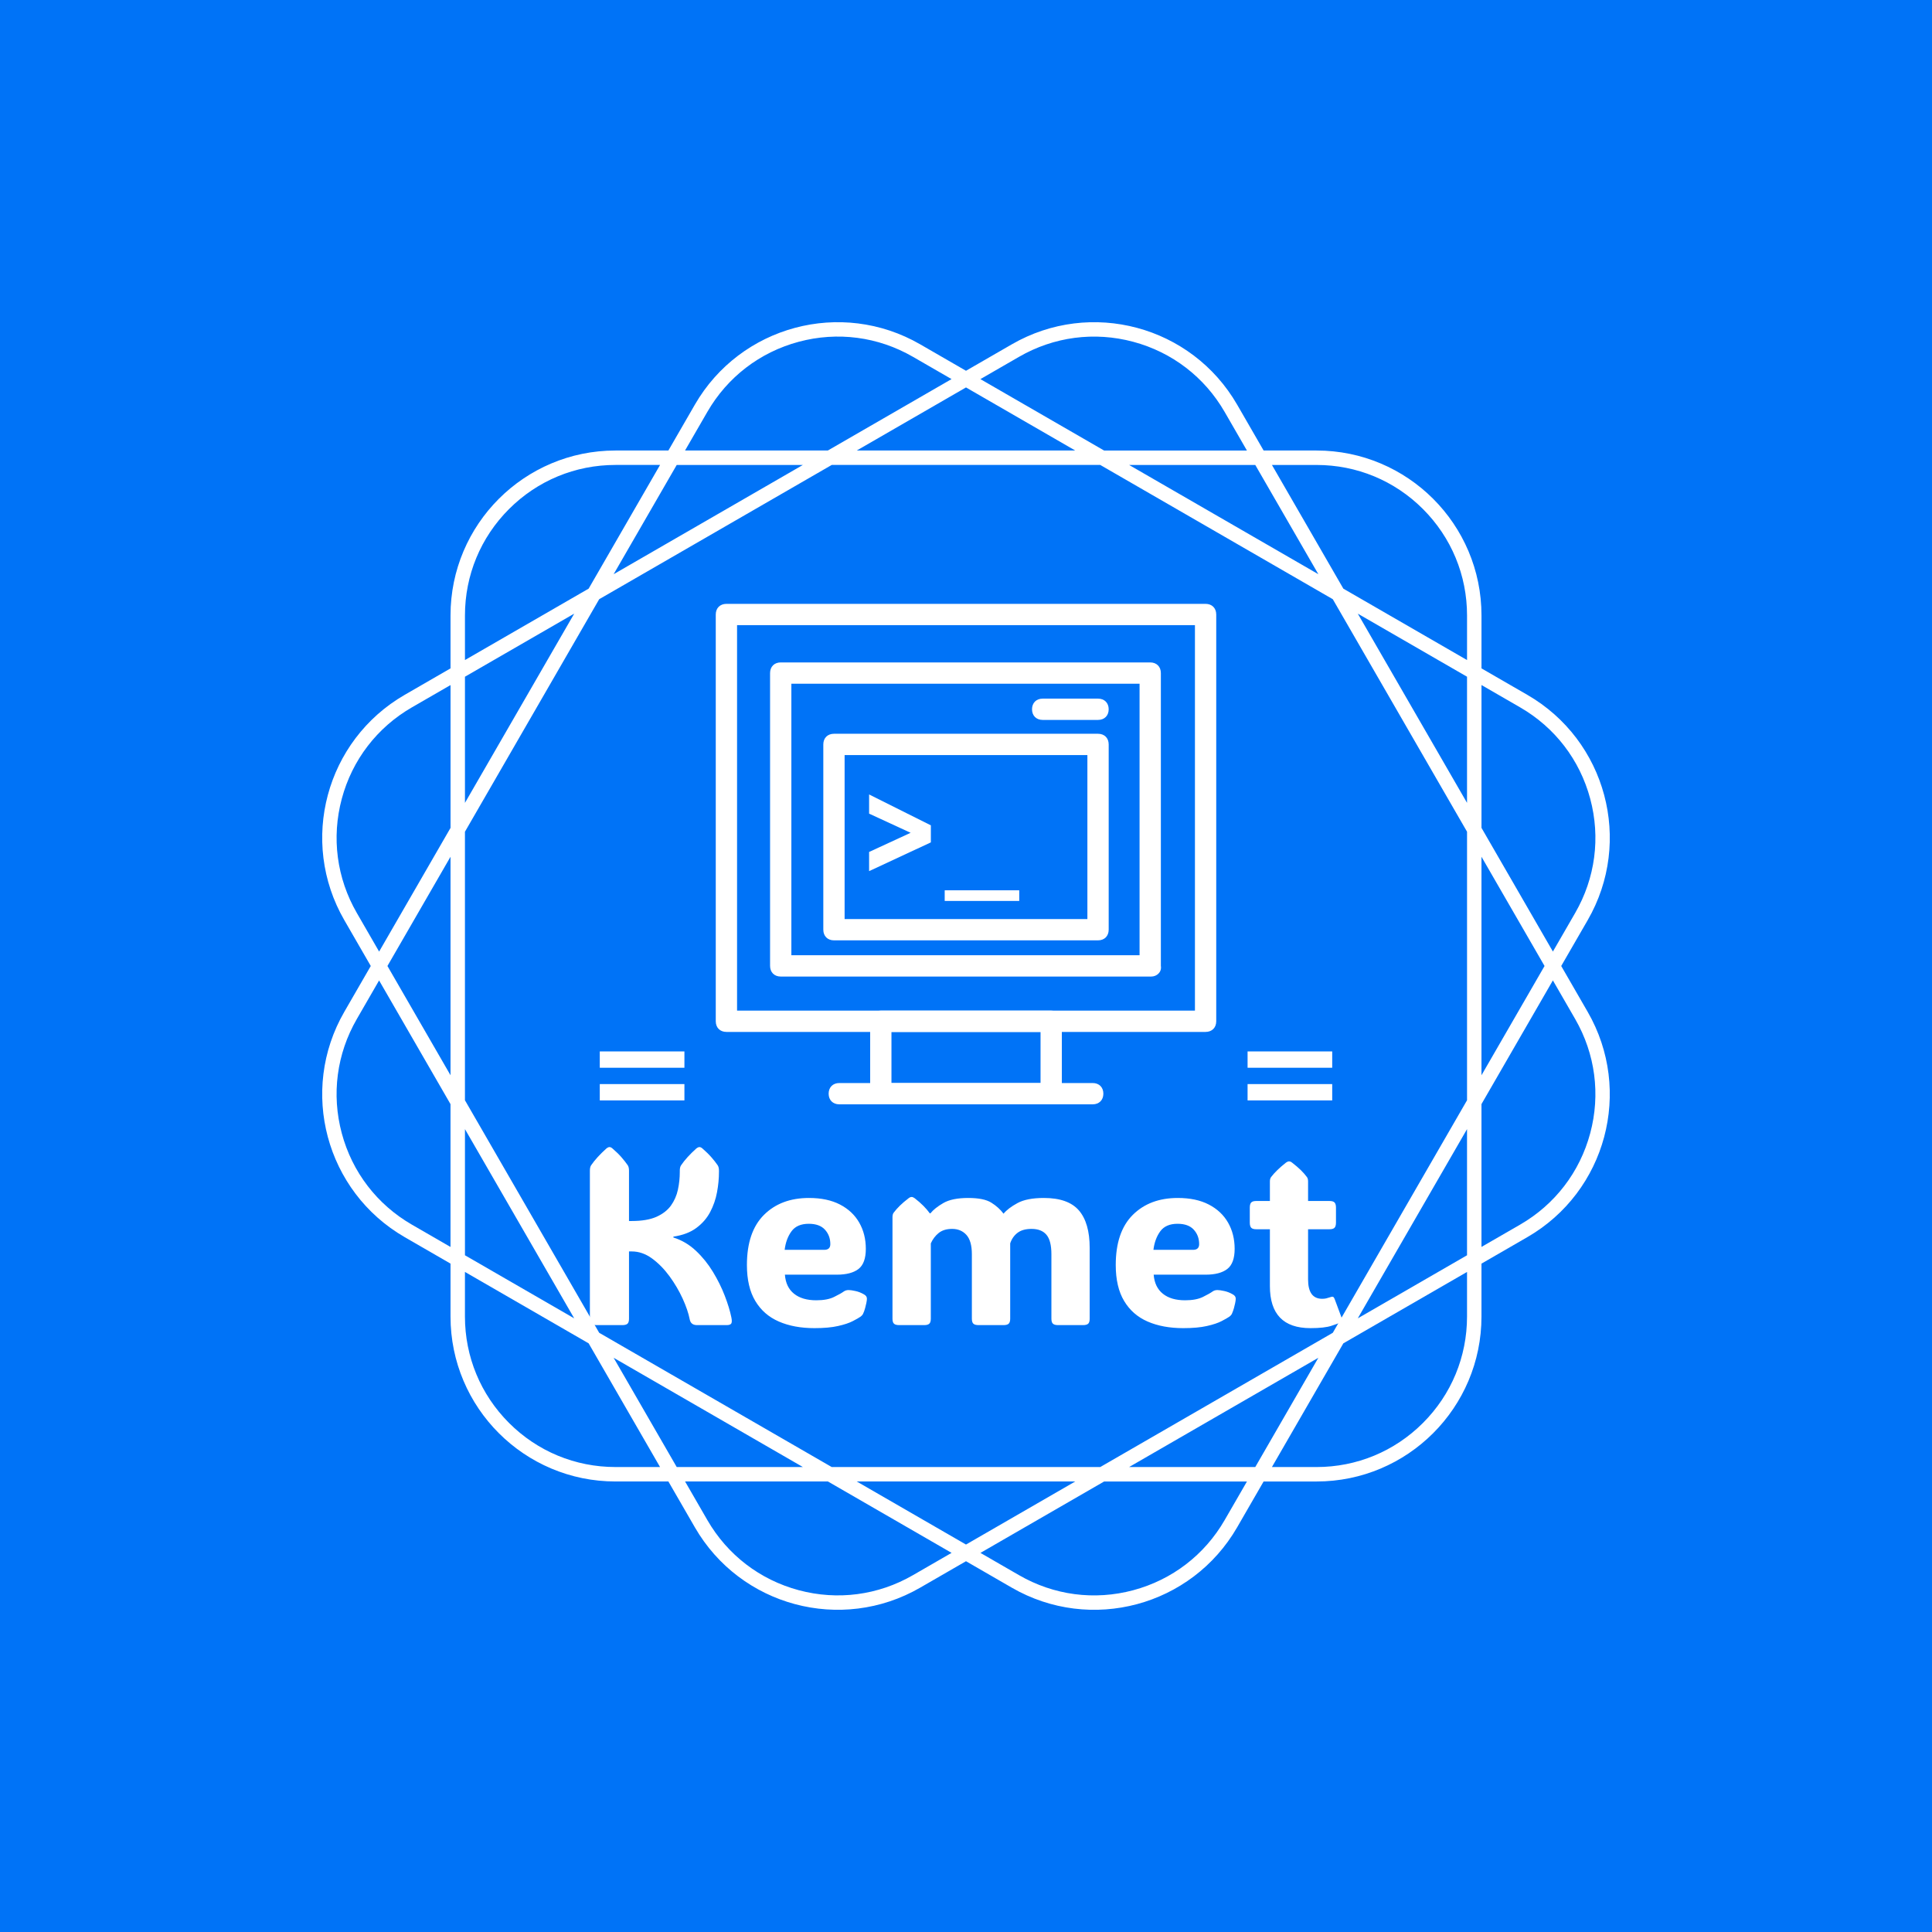
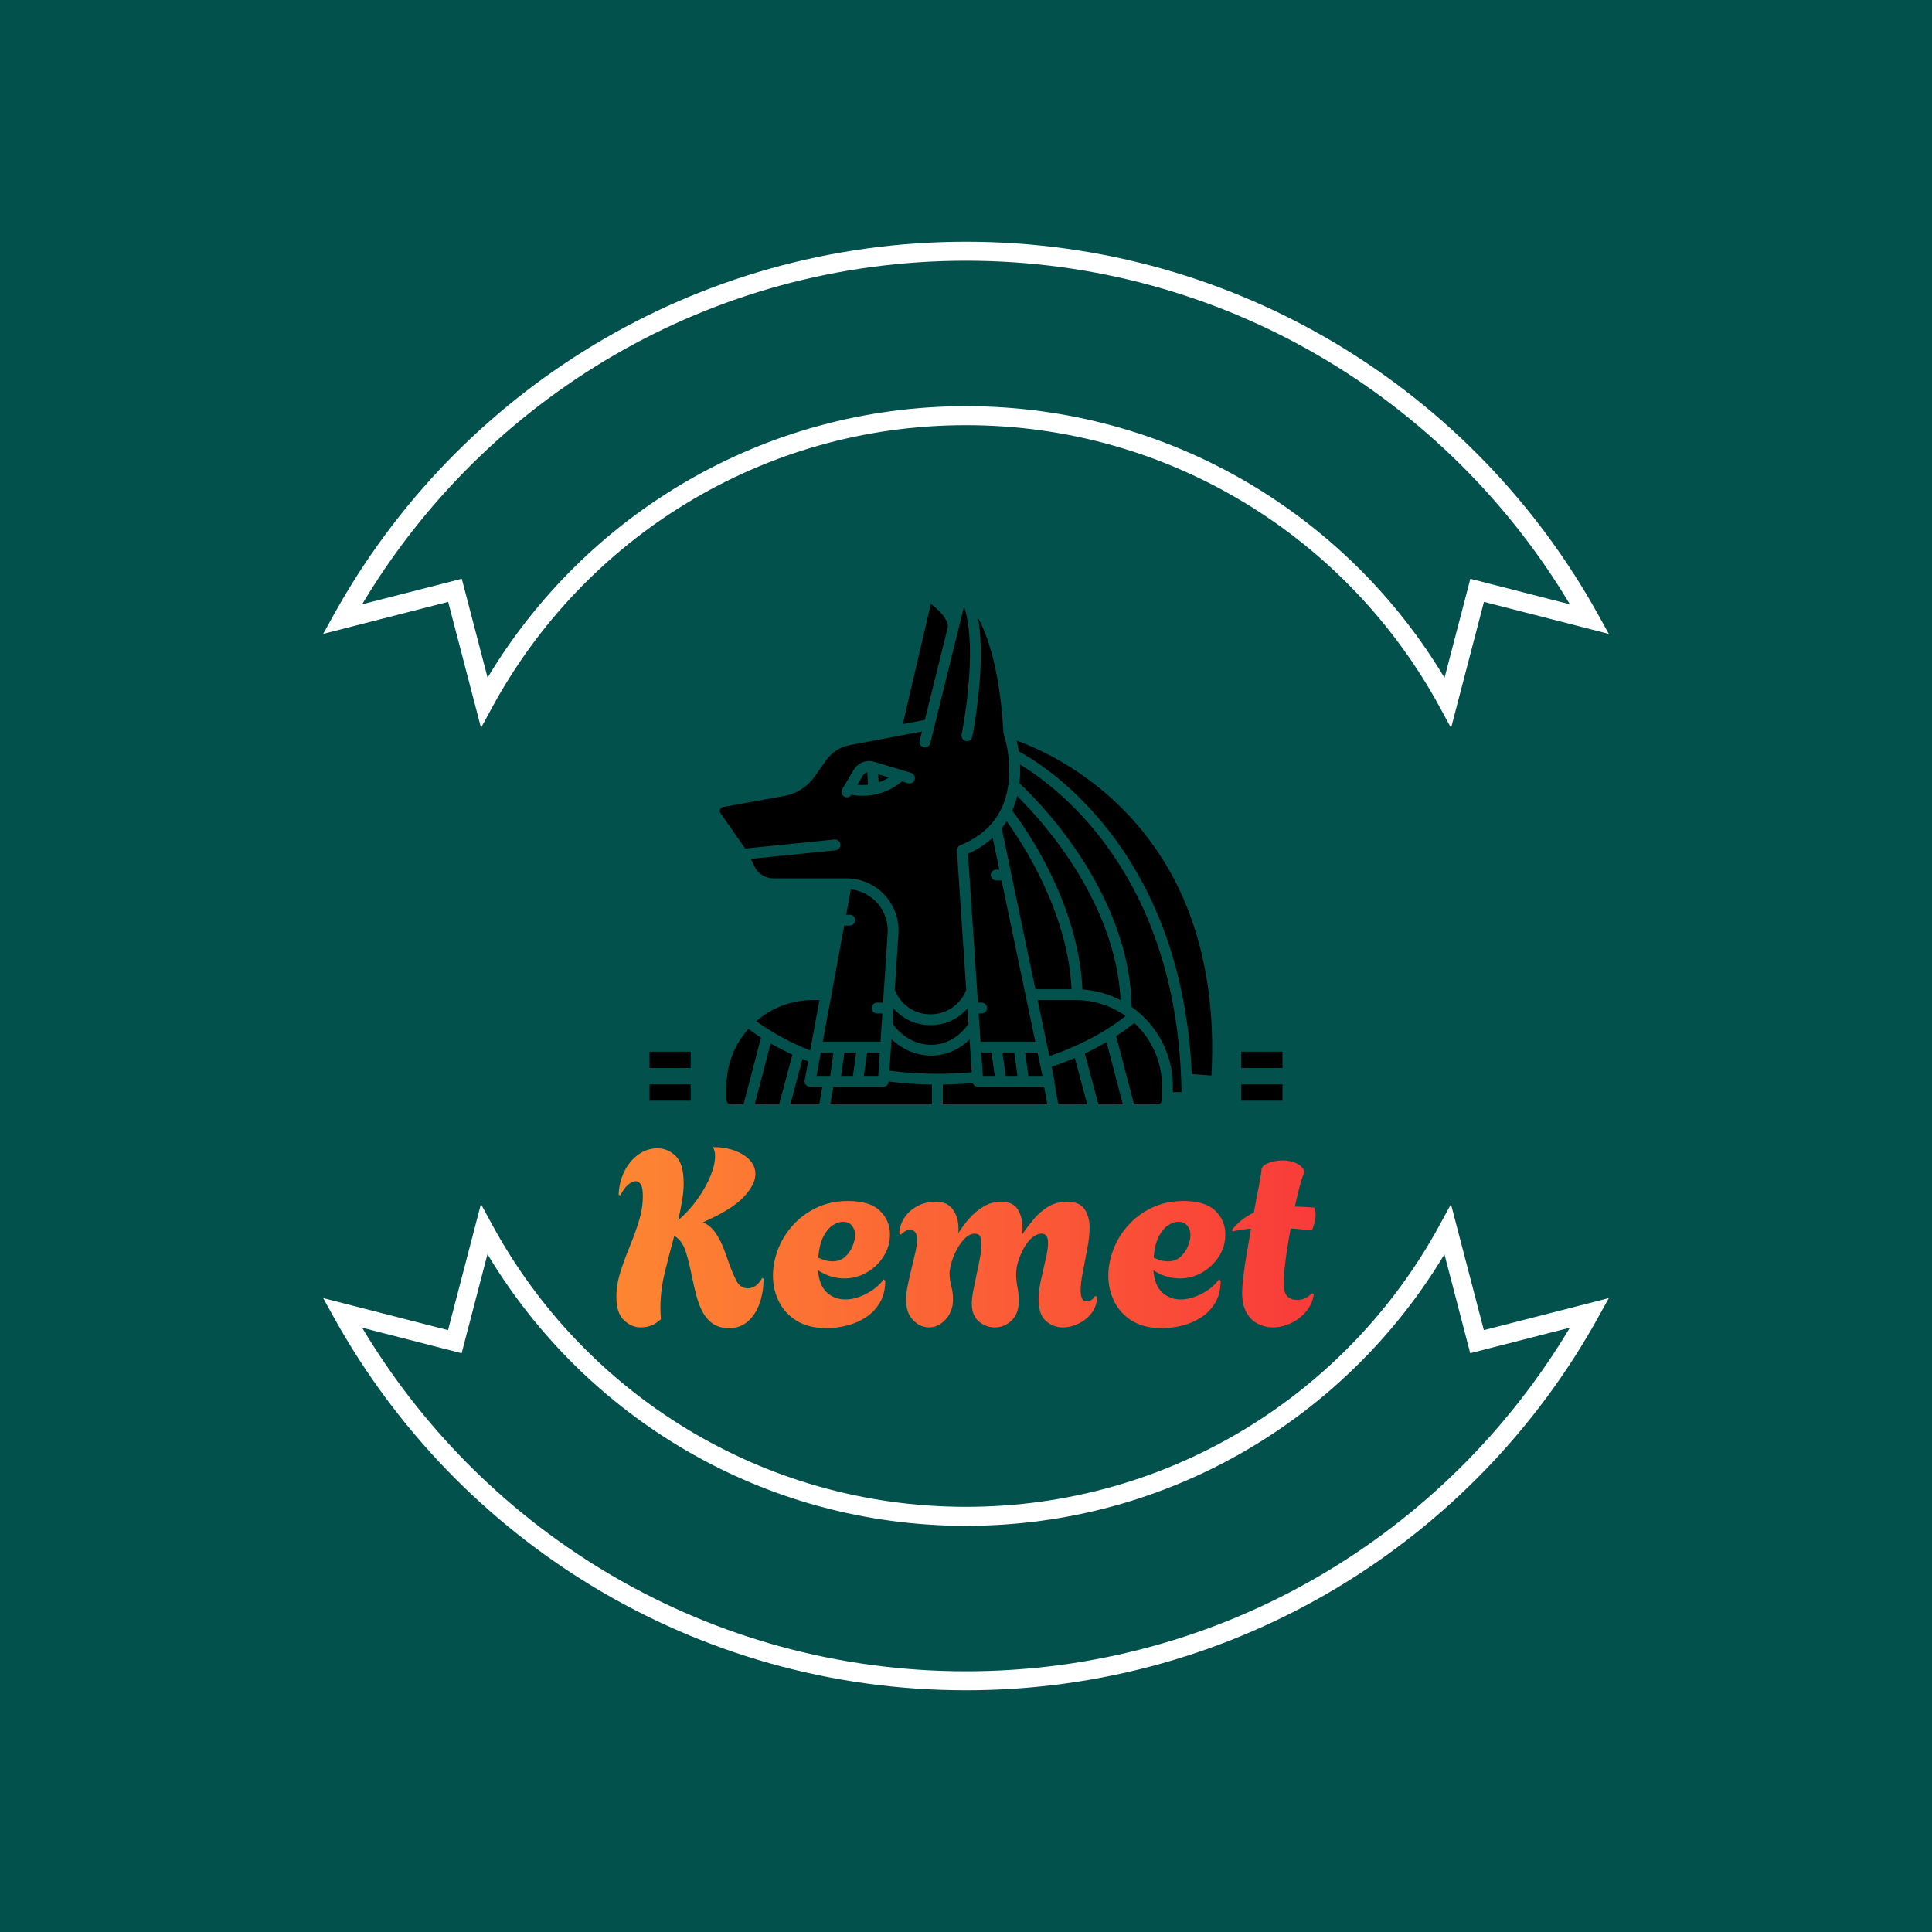
<svg xmlns="http://www.w3.org/2000/svg" version="1.1" width="1500" height="1500" viewBox="0 0 1500 1500">
-   <rect width="1500" height="1500" fill="#0073f7" />
-   <g transform="matrix(0.6666667,0,0,0.6666667,250.0001,187.6667)">
-     <svg viewBox="0 0 320 360" data-background-color="#0073f7" preserveAspectRatio="xMidYMid meet" height="1687" width="1500">
-       <g id="tight-bounds" transform="matrix(1,0,0,1,-0.00003672796,0)">
+   <rect width="1500" height="1500" fill="#02514d" />
+   <g transform="matrix(0.6666667,0,0,0.6666667,250,187.667)">
+     <svg viewBox="0 0 320 360" data-background-color="#02514d" preserveAspectRatio="xMidYMid meet" height="1687" width="1500">
+       <g id="tight-bounds" transform="matrix(1,0,0,1,0,-0.0001205)">
        <svg viewBox="0 0 320 360" height="360" width="320">
          <g>
            <svg />
          </g>
          <g>
            <svg viewBox="0 0 320 360" height="360" width="320">
              <g>
-                 <path transform="translate(-32.1528,-12.1528) scale(3.84303,3.84303)" d="M88.492 50l1.711-2.963c2.946-5.102 1.198-11.626-3.904-14.572l-2.963-1.711v-3.422c0-5.891-4.776-10.667-10.667-10.667h-3.422l-1.711-2.963c-2.946-5.102-9.47-6.85-14.572-3.904l-2.964 1.71-2.963-1.711c-5.102-2.945-11.626-1.197-14.572 3.905l-1.711 2.963h-3.422c-5.891 0-10.667 4.776-10.667 10.667v3.422l-2.963 1.711c-5.102 2.946-6.85 9.47-3.904 14.572l1.71 2.963-1.711 2.963c-2.945 5.102-1.197 11.626 3.905 14.572l2.963 1.711v3.422c0 5.891 4.776 10.667 10.667 10.667h3.422l1.711 2.963c2.946 5.102 9.47 6.85 14.572 3.904l2.963-1.71 2.963 1.711c5.102 2.946 11.626 1.198 14.572-3.904l1.711-2.963h3.422c5.891 0 10.667-4.776 10.667-10.667v-3.422l2.963-1.711c5.102-2.946 6.85-9.47 3.904-14.572zM85.832 33.273c2.252 1.3 3.862 3.399 4.535 5.91 0.673 2.511 0.328 5.135-0.972 7.386l-1.441 2.497-4.618-7.999v-9.236zM73.72 73.72l-15.038 8.682h-17.364l-15.038-8.682-8.682-15.038v-17.364l8.682-15.038 15.038-8.682h17.364l15.038 8.682 8.682 15.038v17.364zM82.401 60.549v8.158l-7.065 4.079zM72.786 75.336l-4.079 7.065h-8.158zM57.065 83.335l-7.065 4.079-7.065-4.079zM39.451 82.401h-8.158l-4.079-7.065zM24.664 72.786l-7.065-4.079v-8.158zM16.665 57.065l-4.079-7.065 4.079-7.065zM17.599 39.451v-8.158l7.065-4.079zM27.214 24.664l4.079-7.065h8.158zM42.935 16.665l7.065-4.079 7.065 4.079zM60.549 17.599h8.158l4.079 7.065zM75.336 27.214l7.065 4.079v8.158zM83.335 42.935l4.079 7.065-4.079 7.065zM72.668 17.599c2.6 0 5.044 1.012 6.883 2.851 1.838 1.838 2.851 4.283 2.851 6.883v2.883l-7.999-4.618-4.618-7.999zM53.43 10.606c2.252-1.3 4.875-1.645 7.386-0.972 2.511 0.673 4.61 2.284 5.91 4.535l1.441 2.497h-9.236l-7.999-4.618zM33.273 14.168c1.3-2.252 3.399-3.862 5.91-4.535 2.511-0.673 5.135-0.328 7.386 0.972l2.497 1.441-7.999 4.618h-9.236zM17.599 27.332c0-2.6 1.012-5.044 2.851-6.883 1.838-1.838 4.283-2.851 6.883-2.851h2.883l-4.618 7.999-7.999 4.618zM10.606 46.57c-1.3-2.252-1.645-4.875-0.972-7.386 0.673-2.511 2.284-4.61 4.535-5.91l2.497-1.441v9.236l-4.618 7.999zM14.168 66.727c-2.252-1.3-3.862-3.399-4.535-5.91-0.673-2.511-0.328-5.135 0.972-7.386l1.441-2.497 4.618 7.999v9.236zM27.332 82.401c-2.6 0-5.044-1.012-6.883-2.851-1.838-1.838-2.851-4.283-2.851-6.883v-2.883l7.999 4.618 4.618 7.999zM46.57 89.394c-2.252 1.3-4.875 1.645-7.386 0.972-2.511-0.673-4.61-2.284-5.91-4.535l-1.441-2.497h9.236l7.999 4.618zM66.727 85.832c-1.3 2.252-3.399 3.862-5.91 4.535-2.511 0.673-5.135 0.328-7.386-0.972l-2.497-1.441 7.999-4.618h9.236zM82.401 72.668c0 2.6-1.012 5.044-2.851 6.883-1.838 1.838-4.283 2.851-6.883 2.851h-2.883l4.618-7.999 7.999-4.618zM90.367 60.816c-0.673 2.511-2.284 4.61-4.535 5.91l-2.497 1.441v-9.236l4.618-7.999 1.441 2.497c1.3 2.253 1.646 4.876 0.973 7.387z" fill="#ffffff" fill-rule="nonzero" stroke="none" stroke-width="1" stroke-linecap="butt" stroke-linejoin="miter" stroke-miterlimit="10" stroke-dasharray="" stroke-dashoffset="0" font-family="none" font-weight="none" font-size="none" text-anchor="none" style="mix-blend-mode: normal" data-fill-palette-color="tertiary" />
+                 <path transform="translate(-76.07486,-56.3133) scale(4.7215,4.7215)" d="M24.473 37.513l0.604-1.109c4.807-8.829 14.163-14.821 24.923-14.82 10.763 0 20.122 5.995 24.928 14.827l0.604 1.11 1.731-6.637 6.572 1.686-0.562-1.015c-6.478-11.702-18.949-19.628-33.273-19.628-14.324 0-26.794 7.926-33.274 19.628l-0.562 1.014 6.579-1.685zM50 12.927c13.521 0 25.324 7.262 31.785 18.085l-5.238-1.343-1.359 5.212c-5.129-8.559-14.483-14.297-25.188-14.297-10.701 0-20.053 5.735-25.182 14.289l-1.358-5.205-5.245 1.343c6.461-10.823 18.265-18.084 31.785-18.084zM75.527 62.587l-0.604 1.109c-4.807 8.83-14.163 14.821-24.923 14.821-10.763 0-20.122-5.994-24.928-14.827l-0.604-1.109-1.731 6.636-6.573-1.686 0.562 1.015c6.479 11.701 18.949 19.628 33.274 19.628 14.324 0 26.795-7.927 33.274-19.628l0.562-1.014-6.579 1.685zM50 87.174c-13.521 0-25.324-7.262-31.785-18.085l5.237 1.344 1.36-5.212c5.129 8.557 14.483 14.296 25.188 14.296 10.702 0 20.053-5.735 25.183-14.29l1.357 5.205 5.245-1.343c-6.461 10.822-18.264 18.085-31.785 18.085z" fill="#ffffff" fill-rule="nonzero" stroke="none" stroke-width="1" stroke-linecap="butt" stroke-linejoin="miter" stroke-miterlimit="10" stroke-dasharray="" stroke-dashoffset="0" font-family="none" font-weight="none" font-size="none" text-anchor="none" style="mix-blend-mode: normal" data-fill-palette-color="tertiary" />
              </g>
-               <g transform="matrix(1,0,0,1,66.52738,90)">
-                 <svg viewBox="0 0 186.945 180" height="180" width="186.945">
+               <g transform="matrix(1,0,0,1,73.10616,90)">
+                 <svg viewBox="0 0 173.788 180" height="180" width="173.788">
                  <g>
-                     <svg viewBox="0 0 192 184.867" height="180" width="186.945">
-                       <g transform="matrix(1,0,0,1,0,138.6511)">
-                         <svg viewBox="0 0 192 46.216" height="46.216" width="192">
+                     <svg viewBox="0 0 192 198.863" height="180" width="173.788">
+                       <g transform="matrix(1,0,0,1,0,149.1485)">
+                         <svg viewBox="0 0 192 49.715" height="49.715" width="192">
                          <g id="textblocktransform">
-                             <svg viewBox="0 0 192 46.216" height="46.216" width="192" id="textblock">
+                             <svg viewBox="0 0 192 49.715" height="49.715" width="192" id="textblock">
                              <g>
-                                 <svg viewBox="0 0 192 46.216" height="46.216" width="192">
+                                 <svg viewBox="0 0 192 49.715" height="49.715" width="192">
                                  <g transform="matrix(1,0,0,1,0,0)">
-                                     <svg width="192" viewBox="3.91 -35.86 151.516 36.47" height="46.216" data-palette-color="#ffffff">
-                                       <path d="M11.79-14.84L11.79-1.29Q11.79-0.56 11.49-0.28 11.18 0 10.45 0L10.45 0 5.25 0Q4.52 0 4.21-0.28 3.91-0.56 3.91-1.29L3.91-1.29 3.91-31.1Q3.91-31.81 4.15-32.18L4.15-32.18Q5.25-33.79 7.23-35.57L7.23-35.57Q7.59-35.86 7.86-35.86L7.86-35.86Q8.15-35.86 8.47-35.57L8.47-35.57Q9.55-34.64 10.28-33.8 11.01-32.96 11.55-32.18L11.55-32.18Q11.79-31.79 11.79-31.1L11.79-31.1 11.79-20.97 12.35-20.97Q15.41-20.97 17.31-21.81 19.21-22.66 20.24-24.08 21.26-25.51 21.64-27.27 22.02-29.03 22.02-30.86L22.02-30.86 22.02-31.1Q22.02-31.81 22.27-32.18L22.27-32.18Q23.36-33.79 25.34-35.57L25.34-35.57Q25.71-35.86 25.98-35.86L25.98-35.86Q26.27-35.86 26.59-35.57L26.59-35.57Q27.66-34.64 28.39-33.8 29.13-32.96 29.66-32.18L29.66-32.18Q29.91-31.79 29.91-31.1L29.91-31.1 29.91-30.86Q29.91-28.88 29.52-26.77 29.13-24.66 28.14-22.78 27.15-20.9 25.35-19.57 23.56-18.24 20.73-17.82L20.73-17.82 20.73-17.65Q23.27-16.85 25.26-14.98 27.25-13.11 28.7-10.72 30.15-8.33 31.08-5.91 32.01-3.49 32.4-1.59L32.4-1.59Q32.59-0.68 32.4-0.34 32.2 0 31.47 0L31.47 0 25.49 0Q24.24 0 24.02-1.15L24.02-1.15Q23.66-3 22.6-5.33 21.53-7.67 19.95-9.84 18.36-12.01 16.42-13.43 14.48-14.84 12.35-14.84L12.35-14.84 11.79-14.84ZM49.14 0.61L49.14 0.61Q45.02 0.61 41.97-0.72 38.91-2.05 37.23-4.86 35.54-7.67 35.54-12.11L35.54-12.11Q35.54-18.77 38.96-22.19 42.38-25.61 48.04-25.61L48.04-25.61Q51.73-25.61 54.28-24.29 56.83-22.97 58.16-20.65 59.49-18.33 59.49-15.36L59.49-15.36Q59.49-12.45 58.01-11.3 56.52-10.16 53.66-10.16L53.66-10.16 43.19-10.16Q43.38-7.64 45.03-6.32 46.68-5 49.51-5L49.51-5Q51.76-5 53.11-5.68 54.47-6.35 55-6.74L55-6.74Q55.47-7.08 56.05-7.06L56.05-7.06Q56.52-7.06 57.38-6.87 58.25-6.69 59.1-6.2L59.1-6.2Q59.71-5.88 59.71-5.32L59.71-5.32Q59.71-5 59.59-4.42L59.59-4.42Q59.52-4.08 59.35-3.43 59.18-2.78 58.91-2.22L58.91-2.22Q58.76-1.95 58.44-1.71L58.44-1.71Q57.96-1.37 56.87-0.81 55.78-0.24 53.9 0.18 52.02 0.61 49.14 0.61ZM43.14-15.16L43.14-15.16 51.1-15.16Q52.34-15.16 52.34-16.31L52.34-16.31Q52.34-18.04 51.25-19.23 50.17-20.41 48-20.41L48-20.41Q45.63-20.41 44.52-18.9 43.41-17.38 43.14-15.16ZM87.23-22.44L87.23-22.44Q88.13-23.54 90.02-24.57 91.91-25.61 95.36-25.61L95.36-25.61Q100.24-25.61 102.41-23.1 104.58-20.58 104.58-15.55L104.58-15.55 104.58-1.29Q104.58-0.56 104.28-0.28 103.97 0 103.24 0L103.24 0 98.21 0Q97.48 0 97.18-0.28 96.87-0.56 96.87-1.29L96.87-1.29 96.87-14.28Q96.87-17.02 95.87-18.2 94.87-19.38 92.87-19.38L92.87-19.38Q91.08-19.38 90.05-18.59 89.01-17.8 88.57-16.46L88.57-16.46 88.57-1.29Q88.57-0.56 88.26-0.28 87.96 0 87.23 0L87.23 0 82.2 0Q81.46 0 81.16-0.28 80.85-0.56 80.85-1.29L80.85-1.29 80.85-14.28Q80.85-16.94 79.76-18.16 78.66-19.38 76.87-19.38L76.87-19.38Q75.19-19.38 74.16-18.55 73.14-17.72 72.58-16.46L72.58-16.46 72.58-1.29Q72.58-0.56 72.27-0.28 71.97 0 71.24 0L71.24 0 66.21 0Q65.47 0 65.17-0.28 64.86-0.56 64.86-1.29L64.86-1.29 64.86-21.75Q64.86-22.34 65.11-22.66L65.11-22.66Q65.62-23.34 66.34-24.05 67.06-24.76 68.11-25.56L68.11-25.56Q68.43-25.81 68.72-25.81L68.72-25.81Q68.99-25.81 69.33-25.56L69.33-25.56Q70.36-24.76 71.09-24.02 71.82-23.29 72.38-22.51L72.38-22.51 72.5-22.51Q73.33-23.56 75.09-24.58 76.85-25.61 80.12-25.61L80.12-25.61Q83.25-25.61 84.76-24.67 86.27-23.73 87.23-22.44ZM123.43 0.61L123.43 0.61Q119.3 0.61 116.25-0.72 113.2-2.05 111.52-4.86 109.83-7.67 109.83-12.11L109.83-12.11Q109.83-18.77 113.25-22.19 116.67-25.61 122.33-25.61L122.33-25.61Q126.02-25.61 128.57-24.29 131.12-22.97 132.45-20.65 133.78-18.33 133.78-15.36L133.78-15.36Q133.78-12.45 132.29-11.3 130.8-10.16 127.95-10.16L127.95-10.16 117.47-10.16Q117.67-7.64 119.32-6.32 120.96-5 123.8-5L123.8-5Q126.04-5 127.4-5.68 128.75-6.35 129.29-6.74L129.29-6.74Q129.75-7.08 130.34-7.06L130.34-7.06Q130.8-7.06 131.67-6.87 132.54-6.69 133.39-6.2L133.39-6.2Q134-5.88 134-5.32L134-5.32Q134-5 133.88-4.42L133.88-4.42Q133.81-4.08 133.64-3.43 133.46-2.78 133.2-2.22L133.2-2.22Q133.05-1.95 132.73-1.71L132.73-1.71Q132.24-1.37 131.16-0.81 130.07-0.24 128.19 0.18 126.31 0.61 123.43 0.61ZM117.42-15.16L117.42-15.16 125.38-15.16Q126.63-15.16 126.63-16.31L126.63-16.31Q126.63-18.04 125.54-19.23 124.46-20.41 122.28-20.41L122.28-20.41Q119.91-20.41 118.8-18.9 117.69-17.38 117.42-15.16ZM149.04 0.61L149.04 0.61Q140.88 0.61 140.88-7.86L140.88-7.86 140.88-19.31 138.12-19.31Q137.39-19.31 137.11-19.62 136.83-19.92 136.83-20.65L136.83-20.65 136.83-23.66Q136.83-24.39 137.11-24.69 137.39-25 138.12-25L138.12-25 140.88-25 140.88-28.93Q140.88-29.52 141.13-29.83L141.13-29.83Q142.15-31.18 144.13-32.74L144.13-32.74Q144.47-32.98 144.74-32.98L144.74-32.98Q145.03-32.98 145.33-32.74L145.33-32.74Q146.38-31.93 147.1-31.23 147.82-30.52 148.33-29.83L148.33-29.83Q148.57-29.52 148.57-28.93L148.57-28.93 148.57-25 152.9-25Q153.63-25 153.91-24.69 154.19-24.39 154.19-23.66L154.19-23.66 154.19-20.65Q154.19-19.92 153.91-19.62 153.63-19.31 152.9-19.31L152.9-19.31 148.57-19.31 148.57-9.2Q148.57-5.3 151.41-5.3L151.41-5.3Q151.85-5.3 152.21-5.38 152.58-5.47 152.85-5.57L152.85-5.57Q153.36-5.76 153.57-5.71 153.77-5.66 153.95-5.18L153.95-5.18 155.36-1.39Q155.58-0.78 155.07-0.51L155.07-0.51Q154.7-0.34 153.3 0.13 151.89 0.61 149.04 0.61Z" opacity="1" transform="matrix(1,0,0,1,0,0)" fill="#ffffff" class="wordmark-text-0" data-fill-palette-color="primary" id="text-0" />
+                                     <svg width="192" viewBox="1.25 -36.25 141.34 36.6" height="49.715" data-palette-color="url(#ac89d28b-7609-4eec-91da-c1417ee5b784)">
+                                       <g class="wordmark-text-0" data-fill-palette-color="primary" id="text-0" />
                                    </svg>
                                  </g>
                                </svg>
                              </g>
                            </svg>
                          </g>
                        </svg>
                      </g>
-                       <g transform="matrix(1,0,0,1,24.12968,0)">
-                         <svg viewBox="0 0 143.741 127.741" height="127.741" width="143.741">
+                       <g transform="matrix(1,0,0,1,20.41184,0)">
+                         <svg viewBox="0 0 151.176 137.412" height="137.412" width="151.176">
                          <g>
-                             <svg version="1.1" x="8" y="0" viewBox="0.5 0.5 47 47" enable-background="new 0 0 48 48" xml:space="preserve" height="127.741" width="127.741" class="icon-icon-0" data-fill-palette-color="accent" id="icon-0">
-                               <g fill="#ffffff" data-fill-palette-color="accent">
-                                 <g fill="#ffffff" data-fill-palette-color="accent">
-                                   <g fill="#ffffff" data-fill-palette-color="accent">
-                                     <path fill="#ffffff" d="M41.4 35.5H6.6c-0.6 0-1-0.4-1-1V7c0-0.6 0.4-1 1-1h34.7c0.6 0 1 0.4 1 1v27.5C42.4 35.1 41.9 35.5 41.4 35.5zM7.6 33.5h32.7V8H7.6V33.5z" data-fill-palette-color="accent" />
-                                     <path fill="#ffffff" d="M36.4 32.1H11.6c-0.6 0-1-0.4-1-1V13.7c0-0.6 0.4-1 1-1h24.8c0.6 0 1 0.4 1 1v17.4C37.4 31.7 37 32.1 36.4 32.1zM12.6 30.1h22.8V14.7H12.6V30.1z" data-fill-palette-color="accent" />
-                                     <path fill="#ffffff" d="M36.4 11.4h-5.2c-0.6 0-1-0.4-1-1 0-0.6 0.4-1 1-1h5.2c0.6 0 1 0.4 1 1C37.4 11 37 11.4 36.4 11.4z" data-fill-palette-color="accent" />
-                                   </g>
-                                   <path fill="#ffffff" d="M46.5 40.7h-45c-0.6 0-1-0.4-1-1V1.5c0-0.6 0.4-1 1-1h45c0.6 0 1 0.4 1 1v38.2C47.5 40.3 47.1 40.7 46.5 40.7zM2.5 38.7h43V2.5h-43V38.7z" data-fill-palette-color="accent" />
-                                   <path fill="#ffffff" d="M32 47.5H16c-0.6 0-1-0.4-1-1v-6.8c0-0.6 0.4-1 1-1h16c0.6 0 1 0.4 1 1v6.8C33 47.1 32.5 47.5 32 47.5zM17 45.5h14v-4.8H17V45.5z" data-fill-palette-color="accent" />
-                                   <path fill="#ffffff" d="M35.9 47.5H12.1c-0.6 0-1-0.4-1-1 0-0.6 0.4-1 1-1h23.8c0.6 0 1 0.4 1 1C36.9 47.1 36.5 47.5 35.9 47.5z" data-fill-palette-color="accent" />
-                                 </g>
-                                 <g fill="#ffffff" data-fill-palette-color="accent">
-                                   <path fill="#ffffff" d="M20.7 21.3v1.6l-5.8 2.7v-1.8l3.9-1.8-3.9-1.8v-1.8L20.7 21.3z" data-fill-palette-color="accent" />
-                                   <path fill="#ffffff" d="M22 28.4v-1h7v1H22z" data-fill-palette-color="accent" />
-                                 </g>
-                               </g>
+                             <svg data-name="Layer 1" viewBox="28.506 24.745 454.989 462.514" x="8" y="0" height="137.412" width="135.176" class="icon-icon-0" data-fill-palette-color="accent" id="icon-0">
+                               <polygon points="151.483 460.997 154.52 439.371 143.623 439.371 140.587 460.997 151.483 460.997" fill="#000000" data-fill-palette-color="accent" />
+                               <path d="M165.333 191.9l-0.567-11.7a7.273 7.273 0 0 0-4.211 3.409l-4.929 8.3A46.221 46.221 0 0 0 165.333 191.9Z" fill="#000000" data-fill-palette-color="accent" />
+                               <path d="M223.509 24.745L197.571 135.857 217.964 132l21.363-86.465C238.654 37.759 230.171 29.716 223.509 24.745Z" fill="#000000" data-fill-palette-color="accent" />
+                               <path d="M51.9 250.868l82.436-8.326a5 5 0 1 1 1 9.949l-78.228 7.9 3.58 7.349a19.116 19.116 0 0 0 17.081 10.678h67.7a48.186 48.186 0 0 1 48.081 51.345l-3.392 51.6a34.963 34.963 0 0 0 32.342 22.7c0.231 0 0.464 0.007 0.7 0.007a35.172 35.172 0 0 0 33.012-22.593l-8.623-128.672a5 5 0 0 1 3.1-4.965q17.9-7.291 28.779-19.821a5.052 5.052 0 0 1 0.734-0.86c8.993-10.735 14.176-24.231 15.48-40.394a114.275 114.275 0 0 0-4.785-41.612 5.013 5.013 0 0 1-0.268-1.354c-1.823-31.915-7.359-76.2-23.37-105.935-0.077-0.144-0.154-0.279-0.231-0.421 8 43.454-4.612 106.943-5.286 110.273a5 5 0 0 1-9.8-1.985A465.3 465.3 0 0 0 258.909 92.1c1.918-28.227 0.278-50.29-4.741-64.942L222.917 153.65a5 5 0 0 1-9.709-2.4l2.119-8.573-67.015 12.669a33.565 33.565 0 0 0-21.282 13.592l-11.168 15.689A43.486 43.486 0 0 1 88 202.3L31.576 212.474a3.727 3.727 0 0 0-2.4 5.8Zm89.646-54.823l10.414-17.539c4.093-6.893 11.74-10.051 19.025-7.856l34.232 10.309a5 5 0 1 1-2.884 9.575l-5.608-1.689a55.978 55.978 0 0 1-36.258 13.3 54.969 54.969 0 0 1-10.344-0.965 5 5 0 0 1-8.577-5.137Z" fill="#000000" data-fill-palette-color="accent" />
+                               <path d="M398.834 391.029c-2.6-54.776-28.74-103.467-50.866-135.31a387.068 387.068 0 0 0-44.7-53.323 81.886 81.886 0 0 1-4.542 13.476 351.528 351.528 0 0 1 30.834 49.1c14.551 27.827 32 70.2 34.025 116.148A89.044 89.044 0 0 1 398.834 391.029Z" fill="#000000" data-fill-palette-color="accent" />
+                               <polygon points="174.906 460.997 176.328 439.371 164.617 439.371 161.581 460.997 174.906 460.997" fill="#000000" data-fill-palette-color="accent" />
+                               <path d="M148.6 322.034h-5.167L123.65 429.371h53.335l1.715-26.1h-4.882a5 5 0 1 1 0-10h5.539l4.218-64.167a38.188 38.188 0 0 0-33.98-40.467l-4.313 23.393H148.6a5 5 0 1 1 0 10Z" fill="#000000" data-fill-palette-color="accent" />
+                               <path d="M184.7 185.224l-9.821-2.957 0.361 7.446A46.369 46.369 0 0 0 184.7 185.224Z" fill="#000000" data-fill-palette-color="accent" />
+                               <path d="M288.992 232.112l8.837 42.257 0 0.025L320.11 380.909h33.452c-3.4-71.735-45.959-135.885-60.031-155.24A72.673 72.673 0 0 1 288.992 232.112Z" fill="#000000" data-fill-palette-color="accent" />
+                               <polygon points="271.563 460.997 282.585 460.997 279.549 439.371 270.113 439.371 271.563 460.997" fill="#000000" data-fill-palette-color="accent" />
+                               <path d="M283.9 270.39h2.885l-6.142-29.37A86.244 86.244 0 0 1 257.8 255.676l9.222 137.6h3.394a5 5 0 0 1 0 10h-2.724l1.749 26.1h50.586L288.872 280.39H283.9a5 5 0 0 1 0-10Z" fill="#000000" data-fill-palette-color="accent" />
+                               <polygon points="292.683 460.997 303.58 460.997 300.543 439.371 289.647 439.371 292.683 460.997" fill="#000000" data-fill-palette-color="accent" />
+                               <polygon points="313.677 460.997 326.643 460.997 322.12 439.371 310.641 439.371 313.677 460.997" fill="#000000" data-fill-palette-color="accent" />
+                               <path d="M223.2 414.073q-0.442 0-0.888-0.009a45.031 45.031 0 0 1-33.291-15.352l-0.922 14.027c9.7 14.017 25.879 21.469 41.655 19.039 16.029-2.461 25.479-14.418 28.554-18.987l-0.945-14.1A45.382 45.382 0 0 1 223.2 414.073Z" fill="#000000" data-fill-palette-color="accent" />
+                               <path d="M400.94 487.255l-15.1-57.572q-9.591 5.643-20.042 10.585l12.543 46.987Z" fill="#000000" data-fill-palette-color="accent" />
+                               <path d="M185.245 456.179a344.869 344.869 0 0 0 44.325 2.852c10.622 0 21.276-0.488 31.741-1.448l-2.035-30.362a50.58 50.58 0 0 1-28 14.441 49.106 49.106 0 0 1-7.451 0.568A53.016 53.016 0 0 1 187.163 427Z" fill="#000000" data-fill-palette-color="accent" />
+                               <path d="M328.225 471H266.886a4.989 4.989 0 0 1-4.735-3.45c-9.1 0.833-18.341 1.318-27.581 1.447v18.261h96.543Z" fill="#000000" data-fill-palette-color="accent" />
+                               <path d="M341.269 487.255H368L356.554 444.4q-10.411 4.434-21.468 8.121l2.6 12.456a4.98 4.98 0 0 1-0.012 2.074Z" fill="#000000" data-fill-palette-color="accent" />
+                               <path d="M403.517 405.612a79.236 79.236 0 0 0-46.038-14.7H322.2l10.824 51.762C359.952 433.584 384.1 420.88 403.517 405.612Z" fill="#000000" data-fill-palette-color="accent" />
+                               <path d="M482.811 460.647c3.133-58.147-4.5-110.55-22.7-155.827a269.992 269.992 0 0 0-65.553-96.562c-36.846-34.735-75.094-51.146-91.69-57.12 0.635 2.817 1.29 6.181 1.836 9.967 9.45 4.975 43.964 24.96 78.916 67.864 23.512 28.862 42.285 62.153 55.8 98.949 14.647 39.888 23.1 84.011 25.217 131.421Z" fill="#000000" data-fill-palette-color="accent" />
+                               <path d="M120.572 390.909H114.3a79.346 79.346 0 0 0-52.222 19.568 231.892 231.892 0 0 0 49.911 27Z" fill="#000000" data-fill-palette-color="accent" />
+                               <path d="M455.122 475.976c-0.712-52.42-9.1-100.929-24.96-144.252a333.727 333.727 0 0 0-53.947-96.012 290.539 290.539 0 0 0-53.8-51.5c-6.662-4.848-12.338-8.462-16.543-10.961a112.842 112.842 0 0 1-0.218 14.317c-0.078 0.971-0.176 1.958-0.287 2.955a381.879 381.879 0 0 1 50.817 59.486c23.778 34.22 52.035 87.349 52.844 147.226a89.661 89.661 0 0 1 38.16 73.376v5.361Z" fill="#000000" data-fill-palette-color="accent" />
+                               <path d="M432.992 487.255a4.2 4.2 0 0 0 4.192-4.191V470.615a79.5 79.5 0 0 0-25.706-58.561 205.737 205.737 0 0 1-16.742 12.116l16.542 63.085Z" fill="#000000" data-fill-palette-color="accent" />
+                               <path d="M95.575 441.326q-10.475-4.808-20.1-10.338L60.719 487.255H83.314Z" fill="#000000" data-fill-palette-color="accent" />
+                               <path d="M34.592 470.615v12.449a4.2 4.2 0 0 0 4.191 4.191h11.6l16.17-61.667q-6.046-3.851-11.7-7.992A79.369 79.369 0 0 0 34.592 470.615Z" fill="#000000" data-fill-palette-color="accent" />
+                               <polygon points="133.525 439.371 121.806 439.371 117.819 460.997 130.489 460.997 133.525 439.371" fill="#000000" data-fill-palette-color="accent" />
+                               <path d="M224.57 468.986a354.479 354.479 0 0 1-39.983-2.8l-0.009 0.143a5 5 0 0 1-4.99 4.672H133.435l-2.889 16.258H224.57Z" fill="#000000" data-fill-palette-color="accent" />
+                               <path d="M123.278 471H111.813a5 5 0 0 1-4.917-5.906l3.242-17.587q-2.67-1.043-5.294-2.129l-11.18 41.88H120.39Z" fill="#000000" data-fill-palette-color="accent" />
                            </svg>
                          </g>
                        </svg>
                      </g>
                      <g>
-                         <rect width="21.602" height="4.168" y="122.573" x="167.87" fill="#ffffff" data-fill-palette-color="accent" />
-                         <rect width="21.602" height="4.168" y="122.573" x="2.527" fill="#ffffff" data-fill-palette-color="accent" />
-                         <rect width="21.602" height="4.168" y="114.237" x="167.87" fill="#ffffff" data-fill-palette-color="accent" />
-                         <rect width="21.602" height="4.168" y="114.237" x="2.527" fill="#ffffff" data-fill-palette-color="accent" />
+                         <rect width="11.306" height="4.483" y="131.929" x="171.588" fill="#000000" data-fill-palette-color="accent" />
+                         <rect width="11.306" height="4.483" y="131.929" x="9.106" fill="#000000" data-fill-palette-color="accent" />
+                         <rect width="11.306" height="4.483" y="122.962" x="171.588" fill="#000000" data-fill-palette-color="accent" />
+                         <rect width="11.306" height="4.483" y="122.962" x="9.106" fill="#000000" data-fill-palette-color="accent" />
                      </g>
                    </svg>
                  </g>
                </svg>
              </g>
            </svg>
          </g>
          <defs />
+           <mask id="59a99fdb-fb3b-4a21-93be-2cae71a72b7e">
+             <g id="SvgjsG1297">
+               <svg viewBox="0 0 320 360" height="360" width="320">
+                 <g>
+                   <svg />
+                 </g>
+                 <g>
+                   <svg viewBox="0 0 320 360" height="360" width="320">
+                     <g>
+                       <path transform="translate(-76.07486,-56.3133) scale(4.7215,4.7215)" d="M24.473 37.513l0.604-1.109c4.807-8.829 14.163-14.821 24.923-14.82 10.763 0 20.122 5.995 24.928 14.827l0.604 1.11 1.731-6.637 6.572 1.686-0.562-1.015c-6.478-11.702-18.949-19.628-33.273-19.628-14.324 0-26.794 7.926-33.274 19.628l-0.562 1.014 6.579-1.685zM50 12.927c13.521 0 25.324 7.262 31.785 18.085l-5.238-1.343-1.359 5.212c-5.129-8.559-14.483-14.297-25.188-14.297-10.701 0-20.053 5.735-25.182 14.289l-1.358-5.205-5.245 1.343c6.461-10.823 18.265-18.084 31.785-18.084zM75.527 62.587l-0.604 1.109c-4.807 8.83-14.163 14.821-24.923 14.821-10.763 0-20.122-5.994-24.928-14.827l-0.604-1.109-1.731 6.636-6.573-1.686 0.562 1.015c6.479 11.701 18.949 19.628 33.274 19.628 14.324 0 26.795-7.927 33.274-19.628l0.562-1.014-6.579 1.685zM50 87.174c-13.521 0-25.324-7.262-31.785-18.085l5.237 1.344 1.36-5.212c5.129 8.557 14.483 14.296 25.188 14.296 10.702 0 20.053-5.735 25.183-14.29l1.357 5.205 5.245-1.343c-6.461 10.822-18.264 18.085-31.785 18.085z" fill="black" fill-rule="nonzero" stroke="none" stroke-width="1" stroke-linecap="butt" stroke-linejoin="miter" stroke-miterlimit="10" stroke-dasharray="" stroke-dashoffset="0" font-family="none" font-weight="none" font-size="none" text-anchor="none" style="mix-blend-mode: normal" />
+                     </g>
+                     <g transform="matrix(1,0,0,1,73.10616,90)">
+                       <svg viewBox="0 0 173.788 180" height="180" width="173.788">
+                         <g>
+                           <svg viewBox="0 0 192 198.863" height="180" width="173.788">
+                             <g transform="matrix(1,0,0,1,0,149.1485)">
+                               <svg viewBox="0 0 192 49.715" height="49.715" width="192">
+                                 <g id="SvgjsG1296">
+                                   <svg viewBox="0 0 192 49.715" height="49.715" width="192" id="SvgjsSvg1295">
+                                     <g>
+                                       <svg viewBox="0 0 192 49.715" height="49.715" width="192">
+                                         <g transform="matrix(1,0,0,1,0,0)">
+                                           <svg width="192" viewBox="1.25 -36.25 141.34 36.6" height="49.715" data-palette-color="url(#ac89d28b-7609-4eec-91da-c1417ee5b784)">
+                                             <g class="wordmark-text-0" data-fill-palette-color="primary" id="SvgjsG1294">
+                                               <path d="M24.05 0.35L24.05 0.35Q22.05 0.35 20.75-0.55 19.45-1.45 18.65-2.98 17.85-4.5 17.38-6.38 16.9-8.25 16.5-10.15L16.5-10.15Q16-12.8 15.28-15.1 14.55-17.4 12.95-18.3L12.95-18.3Q11.95-14.65 11.05-10.98 10.15-7.3 10.15-3.7L10.15-3.7Q10.15-3.15 10.18-2.58 10.2-2 10.25-1.45L10.25-1.45Q8.5 0.2 6.2 0.2L6.2 0.2Q4.3 0.2 2.78-1.25 1.25-2.7 1.25-5.95L1.25-5.95Q1.25-8.4 2.05-10.95 2.85-13.5 3.93-16.1 5-18.7 5.8-21.28 6.6-23.85 6.6-26.35L6.6-26.35Q6.6-28 6.2-28.68 5.8-29.35 5.15-29.35L5.15-29.35Q4.45-29.35 3.63-28.65 2.8-27.95 2.05-26.5L2.05-26.5 1.7-26.6Q1.8-29.15 2.85-31.3 3.9-33.45 5.68-34.73 7.45-36 9.55-36L9.55-36Q11.65-36 13.25-34.43 14.85-32.85 14.85-29L14.85-29Q14.85-27.3 14.53-25.38 14.2-23.45 13.75-21.45L13.75-21.45Q16-23.4 17.68-25.78 19.35-28.15 20.28-30.43 21.2-32.7 21.2-34.4L21.2-34.4Q21.2-35.5 20.75-36.25L20.75-36.25Q23.2-36.25 25.13-35.55 27.05-34.85 28.2-33.63 29.35-32.4 29.35-30.8L29.35-30.8Q29.35-28.65 26.93-26.1 24.5-23.55 18.75-21.05L18.75-21.05Q20.2-20.4 21.13-19.13 22.05-17.85 22.68-16.38 23.3-14.9 23.75-13.5L23.75-13.5Q24.6-11.05 25.43-9.38 26.25-7.7 27.8-7.7L27.8-7.7Q28.8-7.7 29.58-8.35 30.35-9 30.7-9.8L30.7-9.8 31-9.65Q31-6.95 30.2-4.67 29.4-2.4 27.85-1.03 26.3 0.35 24.05 0.35ZM43.75 0.35L43.75 0.35Q40.1 0.35 37.7-1.13 35.3-2.6 34.1-5.03 32.9-7.45 32.9-10.25L32.9-10.25Q32.9-12.9 33.92-15.58 34.95-18.25 36.92-20.45 38.9-22.65 41.72-24 44.55-25.35 48.1-25.35L48.1-25.35Q52.5-25.35 54.52-23.38 56.55-21.4 56.55-18.6L56.55-18.6Q56.55-16.2 55.27-14.18 54-12.15 51.9-10.93 49.8-9.7 47.3-9.7L47.3-9.7Q46-9.7 44.65-10.1 43.3-10.5 42-11.35L42-11.35Q42.25-8.25 43.8-6.85 45.35-5.45 47.5-5.45L47.5-5.45Q49-5.45 50.5-6.03 52-6.6 53.27-7.53 54.55-8.45 55.25-9.5L55.25-9.5 55.6-9.25Q55.6-6.65 54.52-4.83 53.45-3 51.7-1.85 49.95-0.7 47.87-0.18 45.8 0.35 43.75 0.35ZM44.9-13.15L44.9-13.15Q46.5-13.15 47.5-14.08 48.5-15 49-16.25 49.5-17.5 49.5-18.45L49.5-18.45Q49.5-19.6 48.85-20.38 48.2-21.15 47.05-21.15L47.05-21.15Q46.15-21.15 45.07-20.5 44-19.85 43.15-18.28 42.3-16.7 42.05-13.9L42.05-13.9Q43.65-13.15 44.9-13.15ZM64.45 0.2L64.45 0.2Q62.65 0.2 61.22-1.28 59.8-2.75 59.8-5.35L59.8-5.35Q59.8-6.65 60.15-8.33 60.5-10 60.92-11.75 61.34-13.5 61.7-15.05 62.05-16.6 62.05-17.65L62.05-17.65Q62.05-18.5 61.65-19.03 61.25-19.55 60.59-19.55L60.59-19.55Q59.75-19.55 58.75-18.55L58.75-18.55 58.45-18.75Q58.4-19.55 58.8-20.65 59.2-21.75 60.09-22.78 61-23.8 62.45-24.5 63.9-25.2 65.89-25.2L65.89-25.2Q68.15-25.2 69.27-23.63 70.4-22.05 70.4-19.85L70.4-19.85Q70.4-19.6 70.4-19.33 70.4-19.05 70.34-18.8L70.34-18.8Q71.3-20.35 72.57-21.8 73.84-23.25 75.47-24.23 77.09-25.2 79-25.2L79-25.2Q81.45-25.2 82.4-23.63 83.34-22.05 83.34-20.05L83.34-20.05Q83.34-19.65 83.32-19.28 83.3-18.9 83.25-18.55L83.25-18.55Q84.3-20.1 85.57-21.63 86.84-23.15 88.5-24.18 90.15-25.2 92.3-25.2L92.3-25.2Q94.94-25.2 95.92-23.65 96.9-22.1 96.9-20L96.9-20Q96.9-18.15 96.45-15.78 96-13.4 95.55-11.1 95.09-8.8 95.09-7.2L95.09-7.2Q95.09-6.25 95.37-5.65 95.65-5.05 96.3-5.05L96.3-5.05Q96.84-5.05 97.32-5.38 97.8-5.7 98-6.15L98-6.15 98.4-6Q98.4-4.15 97.34-2.75 96.3-1.35 94.69-0.58 93.09 0.2 91.5 0.2L91.5 0.2Q89.55 0.2 88.07-1.1 86.59-2.4 86.59-5.4L86.59-5.4Q86.59-7.25 87.07-9.4 87.55-11.55 88.02-13.58 88.5-15.6 88.5-16.9L88.5-16.9Q88.5-18.75 87.2-18.75L87.2-18.75Q86.25-18.75 85.32-17.98 84.4-17.2 83.67-15.93 82.95-14.65 82.5-13.25 82.05-11.85 82.05-10.55L82.05-10.55Q82.05-9.35 82.32-7.93 82.59-6.5 82.59-5.2L82.59-5.2Q82.59-2.6 81.15-1.2 79.7 0.2 77.75 0.2L77.75 0.2Q75.95 0.2 74.52-1 73.09-2.2 73.09-4.6L73.09-4.6Q73.09-5.7 73.4-7.28 73.7-8.85 74.07-10.58 74.45-12.3 74.75-13.9 75.05-15.5 75.05-16.7L75.05-16.7Q75.05-17.65 74.77-18.2 74.5-18.75 73.7-18.75L73.7-18.75Q72.55-18.75 71.5-17.6 70.45-16.45 69.7-14.83 68.95-13.2 68.7-11.7L68.7-11.7Q68.65-11.35 68.62-11.15 68.59-10.95 68.59-10.95L68.59-10.95Q68.59-9.4 68.95-8.13 69.3-6.85 69.3-5.5L69.3-5.5Q69.3-3.05 67.82-1.43 66.34 0.2 64.45 0.2ZM111.54 0.35L111.54 0.35Q107.89 0.35 105.49-1.13 103.09-2.6 101.89-5.03 100.69-7.45 100.69-10.25L100.69-10.25Q100.69-12.9 101.72-15.58 102.74-18.25 104.72-20.45 106.69-22.65 109.52-24 112.34-25.35 115.89-25.35L115.89-25.35Q120.29-25.35 122.32-23.38 124.34-21.4 124.34-18.6L124.34-18.6Q124.34-16.2 123.07-14.18 121.79-12.15 119.69-10.93 117.59-9.7 115.09-9.7L115.09-9.7Q113.79-9.7 112.44-10.1 111.09-10.5 109.79-11.35L109.79-11.35Q110.04-8.25 111.59-6.85 113.14-5.45 115.29-5.45L115.29-5.45Q116.79-5.45 118.29-6.03 119.79-6.6 121.07-7.53 122.34-8.45 123.04-9.5L123.04-9.5 123.39-9.25Q123.39-6.65 122.32-4.83 121.24-3 119.49-1.85 117.74-0.7 115.67-0.18 113.59 0.35 111.54 0.35ZM112.69-13.15L112.69-13.15Q114.29-13.15 115.29-14.08 116.29-15 116.79-16.25 117.29-17.5 117.29-18.45L117.29-18.45Q117.29-19.6 116.64-20.38 115.99-21.15 114.84-21.15L114.84-21.15Q113.94-21.15 112.87-20.5 111.79-19.85 110.94-18.28 110.09-16.7 109.84-13.9L109.84-13.9Q111.44-13.15 112.69-13.15ZM133.94 0.2L133.94 0.2Q132.34 0.2 130.91-0.53 129.49-1.25 128.62-2.8 127.74-4.35 127.74-6.75L127.74-6.75Q127.74-8.05 127.99-10.15 128.24-12.25 128.66-14.75 129.09-17.25 129.54-19.75L129.54-19.75Q128.54-19.7 127.62-19.55 126.69-19.4 125.79-19.2L125.79-19.2 125.69-19.55Q126.69-20.75 127.79-21.6 128.89-22.45 130.09-23L130.09-23Q130.74-26.3 131.19-28.73 131.64-31.15 131.64-31.6L131.64-31.6Q131.64-32.45 132.97-33 134.29-33.55 135.94-33.55L135.94-33.55Q137.39-33.55 138.66-33 139.94-32.45 140.39-31.15L140.39-31.15Q140.09-30.85 139.54-28.93 138.99-27 138.39-24.25L138.39-24.25Q139.34-24.2 140.34-24.15 141.34-24.1 142.39-24L142.39-24Q142.49-23.7 142.54-23.35 142.59-23 142.59-22.6L142.59-22.6Q142.59-21.85 142.37-20.98 142.14-20.1 141.84-19.4L141.84-19.4Q140.64-19.5 139.59-19.63 138.54-19.75 137.54-19.8L137.54-19.8Q137.14-17.65 136.81-15.5 136.49-13.35 136.31-11.6 136.14-9.85 136.14-8.85L136.14-8.85Q136.14-6.75 136.91-6.05 137.69-5.35 138.79-5.35L138.79-5.35Q139.79-5.35 140.59-5.75 141.39-6.15 141.74-6.7L141.74-6.7 142.24-6.55Q141.94-4.5 140.64-2.98 139.34-1.45 137.54-0.63 135.74 0.2 133.94 0.2Z" fill="white" />
+                                             </g>
+                                           </svg>
+                                         </g>
+                                       </svg>
+                                     </g>
+                                   </svg>
+                                 </g>
+                               </svg>
+                             </g>
+                             <g transform="matrix(1,0,0,1,20.41184,0)">
+                               <svg viewBox="0 0 151.176 137.412" height="137.412" width="151.176">
+                                 <g>
+                                   <svg data-name="Layer 1" viewBox="28.506 24.745 454.989 462.514" x="8" y="0" height="137.412" width="135.176" class="icon-icon-0" data-fill-palette-color="accent" id="SvgjsSvg1293">
+                                     <polygon points="151.483 460.997 154.52 439.371 143.623 439.371 140.587 460.997 151.483 460.997" fill="black" />
+                                     <path d="M165.333 191.9l-0.567-11.7a7.273 7.273 0 0 0-4.211 3.409l-4.929 8.3A46.221 46.221 0 0 0 165.333 191.9Z" fill="black" />
+                                     <path d="M223.509 24.745L197.571 135.857 217.964 132l21.363-86.465C238.654 37.759 230.171 29.716 223.509 24.745Z" fill="black" />
+                                     <path d="M51.9 250.868l82.436-8.326a5 5 0 1 1 1 9.949l-78.228 7.9 3.58 7.349a19.116 19.116 0 0 0 17.081 10.678h67.7a48.186 48.186 0 0 1 48.081 51.345l-3.392 51.6a34.963 34.963 0 0 0 32.342 22.7c0.231 0 0.464 0.007 0.7 0.007a35.172 35.172 0 0 0 33.012-22.593l-8.623-128.672a5 5 0 0 1 3.1-4.965q17.9-7.291 28.779-19.821a5.052 5.052 0 0 1 0.734-0.86c8.993-10.735 14.176-24.231 15.48-40.394a114.275 114.275 0 0 0-4.785-41.612 5.013 5.013 0 0 1-0.268-1.354c-1.823-31.915-7.359-76.2-23.37-105.935-0.077-0.144-0.154-0.279-0.231-0.421 8 43.454-4.612 106.943-5.286 110.273a5 5 0 0 1-9.8-1.985A465.3 465.3 0 0 0 258.909 92.1c1.918-28.227 0.278-50.29-4.741-64.942L222.917 153.65a5 5 0 0 1-9.709-2.4l2.119-8.573-67.015 12.669a33.565 33.565 0 0 0-21.282 13.592l-11.168 15.689A43.486 43.486 0 0 1 88 202.3L31.576 212.474a3.727 3.727 0 0 0-2.4 5.8Zm89.646-54.823l10.414-17.539c4.093-6.893 11.74-10.051 19.025-7.856l34.232 10.309a5 5 0 1 1-2.884 9.575l-5.608-1.689a55.978 55.978 0 0 1-36.258 13.3 54.969 54.969 0 0 1-10.344-0.965 5 5 0 0 1-8.577-5.137Z" fill="black" />
+                                     <path d="M398.834 391.029c-2.6-54.776-28.74-103.467-50.866-135.31a387.068 387.068 0 0 0-44.7-53.323 81.886 81.886 0 0 1-4.542 13.476 351.528 351.528 0 0 1 30.834 49.1c14.551 27.827 32 70.2 34.025 116.148A89.044 89.044 0 0 1 398.834 391.029Z" fill="black" />
+                                     <polygon points="174.906 460.997 176.328 439.371 164.617 439.371 161.581 460.997 174.906 460.997" fill="black" />
+                                     <path d="M148.6 322.034h-5.167L123.65 429.371h53.335l1.715-26.1h-4.882a5 5 0 1 1 0-10h5.539l4.218-64.167a38.188 38.188 0 0 0-33.98-40.467l-4.313 23.393H148.6a5 5 0 1 1 0 10Z" fill="black" />
+                                     <path d="M184.7 185.224l-9.821-2.957 0.361 7.446A46.369 46.369 0 0 0 184.7 185.224Z" fill="black" />
+                                     <path d="M288.992 232.112l8.837 42.257 0 0.025L320.11 380.909h33.452c-3.4-71.735-45.959-135.885-60.031-155.24A72.673 72.673 0 0 1 288.992 232.112Z" fill="black" />
+                                     <polygon points="271.563 460.997 282.585 460.997 279.549 439.371 270.113 439.371 271.563 460.997" fill="black" />
+                                     <path d="M283.9 270.39h2.885l-6.142-29.37A86.244 86.244 0 0 1 257.8 255.676l9.222 137.6h3.394a5 5 0 0 1 0 10h-2.724l1.749 26.1h50.586L288.872 280.39H283.9a5 5 0 0 1 0-10Z" fill="black" />
+                                     <polygon points="292.683 460.997 303.58 460.997 300.543 439.371 289.647 439.371 292.683 460.997" fill="black" />
+                                     <polygon points="313.677 460.997 326.643 460.997 322.12 439.371 310.641 439.371 313.677 460.997" fill="black" />
+                                     <path d="M223.2 414.073q-0.442 0-0.888-0.009a45.031 45.031 0 0 1-33.291-15.352l-0.922 14.027c9.7 14.017 25.879 21.469 41.655 19.039 16.029-2.461 25.479-14.418 28.554-18.987l-0.945-14.1A45.382 45.382 0 0 1 223.2 414.073Z" fill="black" />
+                                     <path d="M400.94 487.255l-15.1-57.572q-9.591 5.643-20.042 10.585l12.543 46.987Z" fill="black" />
+                                     <path d="M185.245 456.179a344.869 344.869 0 0 0 44.325 2.852c10.622 0 21.276-0.488 31.741-1.448l-2.035-30.362a50.58 50.58 0 0 1-28 14.441 49.106 49.106 0 0 1-7.451 0.568A53.016 53.016 0 0 1 187.163 427Z" fill="black" />
+                                     <path d="M328.225 471H266.886a4.989 4.989 0 0 1-4.735-3.45c-9.1 0.833-18.341 1.318-27.581 1.447v18.261h96.543Z" fill="black" />
+                                     <path d="M341.269 487.255H368L356.554 444.4q-10.411 4.434-21.468 8.121l2.6 12.456a4.98 4.98 0 0 1-0.012 2.074Z" fill="black" />
+                                     <path d="M403.517 405.612a79.236 79.236 0 0 0-46.038-14.7H322.2l10.824 51.762C359.952 433.584 384.1 420.88 403.517 405.612Z" fill="black" />
+                                     <path d="M482.811 460.647c3.133-58.147-4.5-110.55-22.7-155.827a269.992 269.992 0 0 0-65.553-96.562c-36.846-34.735-75.094-51.146-91.69-57.12 0.635 2.817 1.29 6.181 1.836 9.967 9.45 4.975 43.964 24.96 78.916 67.864 23.512 28.862 42.285 62.153 55.8 98.949 14.647 39.888 23.1 84.011 25.217 131.421Z" fill="black" />
+                                     <path d="M120.572 390.909H114.3a79.346 79.346 0 0 0-52.222 19.568 231.892 231.892 0 0 0 49.911 27Z" fill="black" />
+                                     <path d="M455.122 475.976c-0.712-52.42-9.1-100.929-24.96-144.252a333.727 333.727 0 0 0-53.947-96.012 290.539 290.539 0 0 0-53.8-51.5c-6.662-4.848-12.338-8.462-16.543-10.961a112.842 112.842 0 0 1-0.218 14.317c-0.078 0.971-0.176 1.958-0.287 2.955a381.879 381.879 0 0 1 50.817 59.486c23.778 34.22 52.035 87.349 52.844 147.226a89.661 89.661 0 0 1 38.16 73.376v5.361Z" fill="black" />
+                                     <path d="M432.992 487.255a4.2 4.2 0 0 0 4.192-4.191V470.615a79.5 79.5 0 0 0-25.706-58.561 205.737 205.737 0 0 1-16.742 12.116l16.542 63.085Z" fill="black" />
+                                     <path d="M95.575 441.326q-10.475-4.808-20.1-10.338L60.719 487.255H83.314Z" fill="black" />
+                                     <path d="M34.592 470.615v12.449a4.2 4.2 0 0 0 4.191 4.191h11.6l16.17-61.667q-6.046-3.851-11.7-7.992A79.369 79.369 0 0 0 34.592 470.615Z" fill="black" />
+                                     <polygon points="133.525 439.371 121.806 439.371 117.819 460.997 130.489 460.997 133.525 439.371" fill="black" />
+                                     <path d="M224.57 468.986a354.479 354.479 0 0 1-39.983-2.8l-0.009 0.143a5 5 0 0 1-4.99 4.672H133.435l-2.889 16.258H224.57Z" fill="black" />
+                                     <path d="M123.278 471H111.813a5 5 0 0 1-4.917-5.906l3.242-17.587q-2.67-1.043-5.294-2.129l-11.18 41.88H120.39Z" fill="black" />
+                                   </svg>
+                                 </g>
+                               </svg>
+                             </g>
+                             <g>
+                               <rect width="11.306" height="4.483" y="131.929" x="171.588" fill="black" />
+                               <rect width="11.306" height="4.483" y="131.929" x="9.106" fill="black" />
+                               <rect width="11.306" height="4.483" y="122.962" x="171.588" fill="black" />
+                               <rect width="11.306" height="4.483" y="122.962" x="9.106" fill="black" />
+                             </g>
+                           </svg>
+                         </g>
+                       </svg>
+                     </g>
+                   </svg>
+                 </g>
+                 <defs>
+                   <mask />
+                 </defs>
+               </svg>
+               <rect width="320" height="360" fill="black" stroke="none" visibility="hidden" />
+             </g>
+           </mask>
+           <linearGradient x1="0" x2="1" y1="0.5" y2="0.5" id="ac89d28b-7609-4eec-91da-c1417ee5b784">
+             <stop stop-color="#ffa62e" offset="0" />
+             <stop stop-color="#f71b3d" offset="1" />
+           </linearGradient>
+           <rect width="320" height="360" fill="url(#ac89d28b-7609-4eec-91da-c1417ee5b784)" mask="url(#59a99fdb-fb3b-4a21-93be-2cae71a72b7e)" data-fill-palette-color="primary" />
        </svg>
        <rect width="320" height="360" fill="none" stroke="none" visibility="hidden" />
      </g>
    </svg>
  </g>
</svg>
